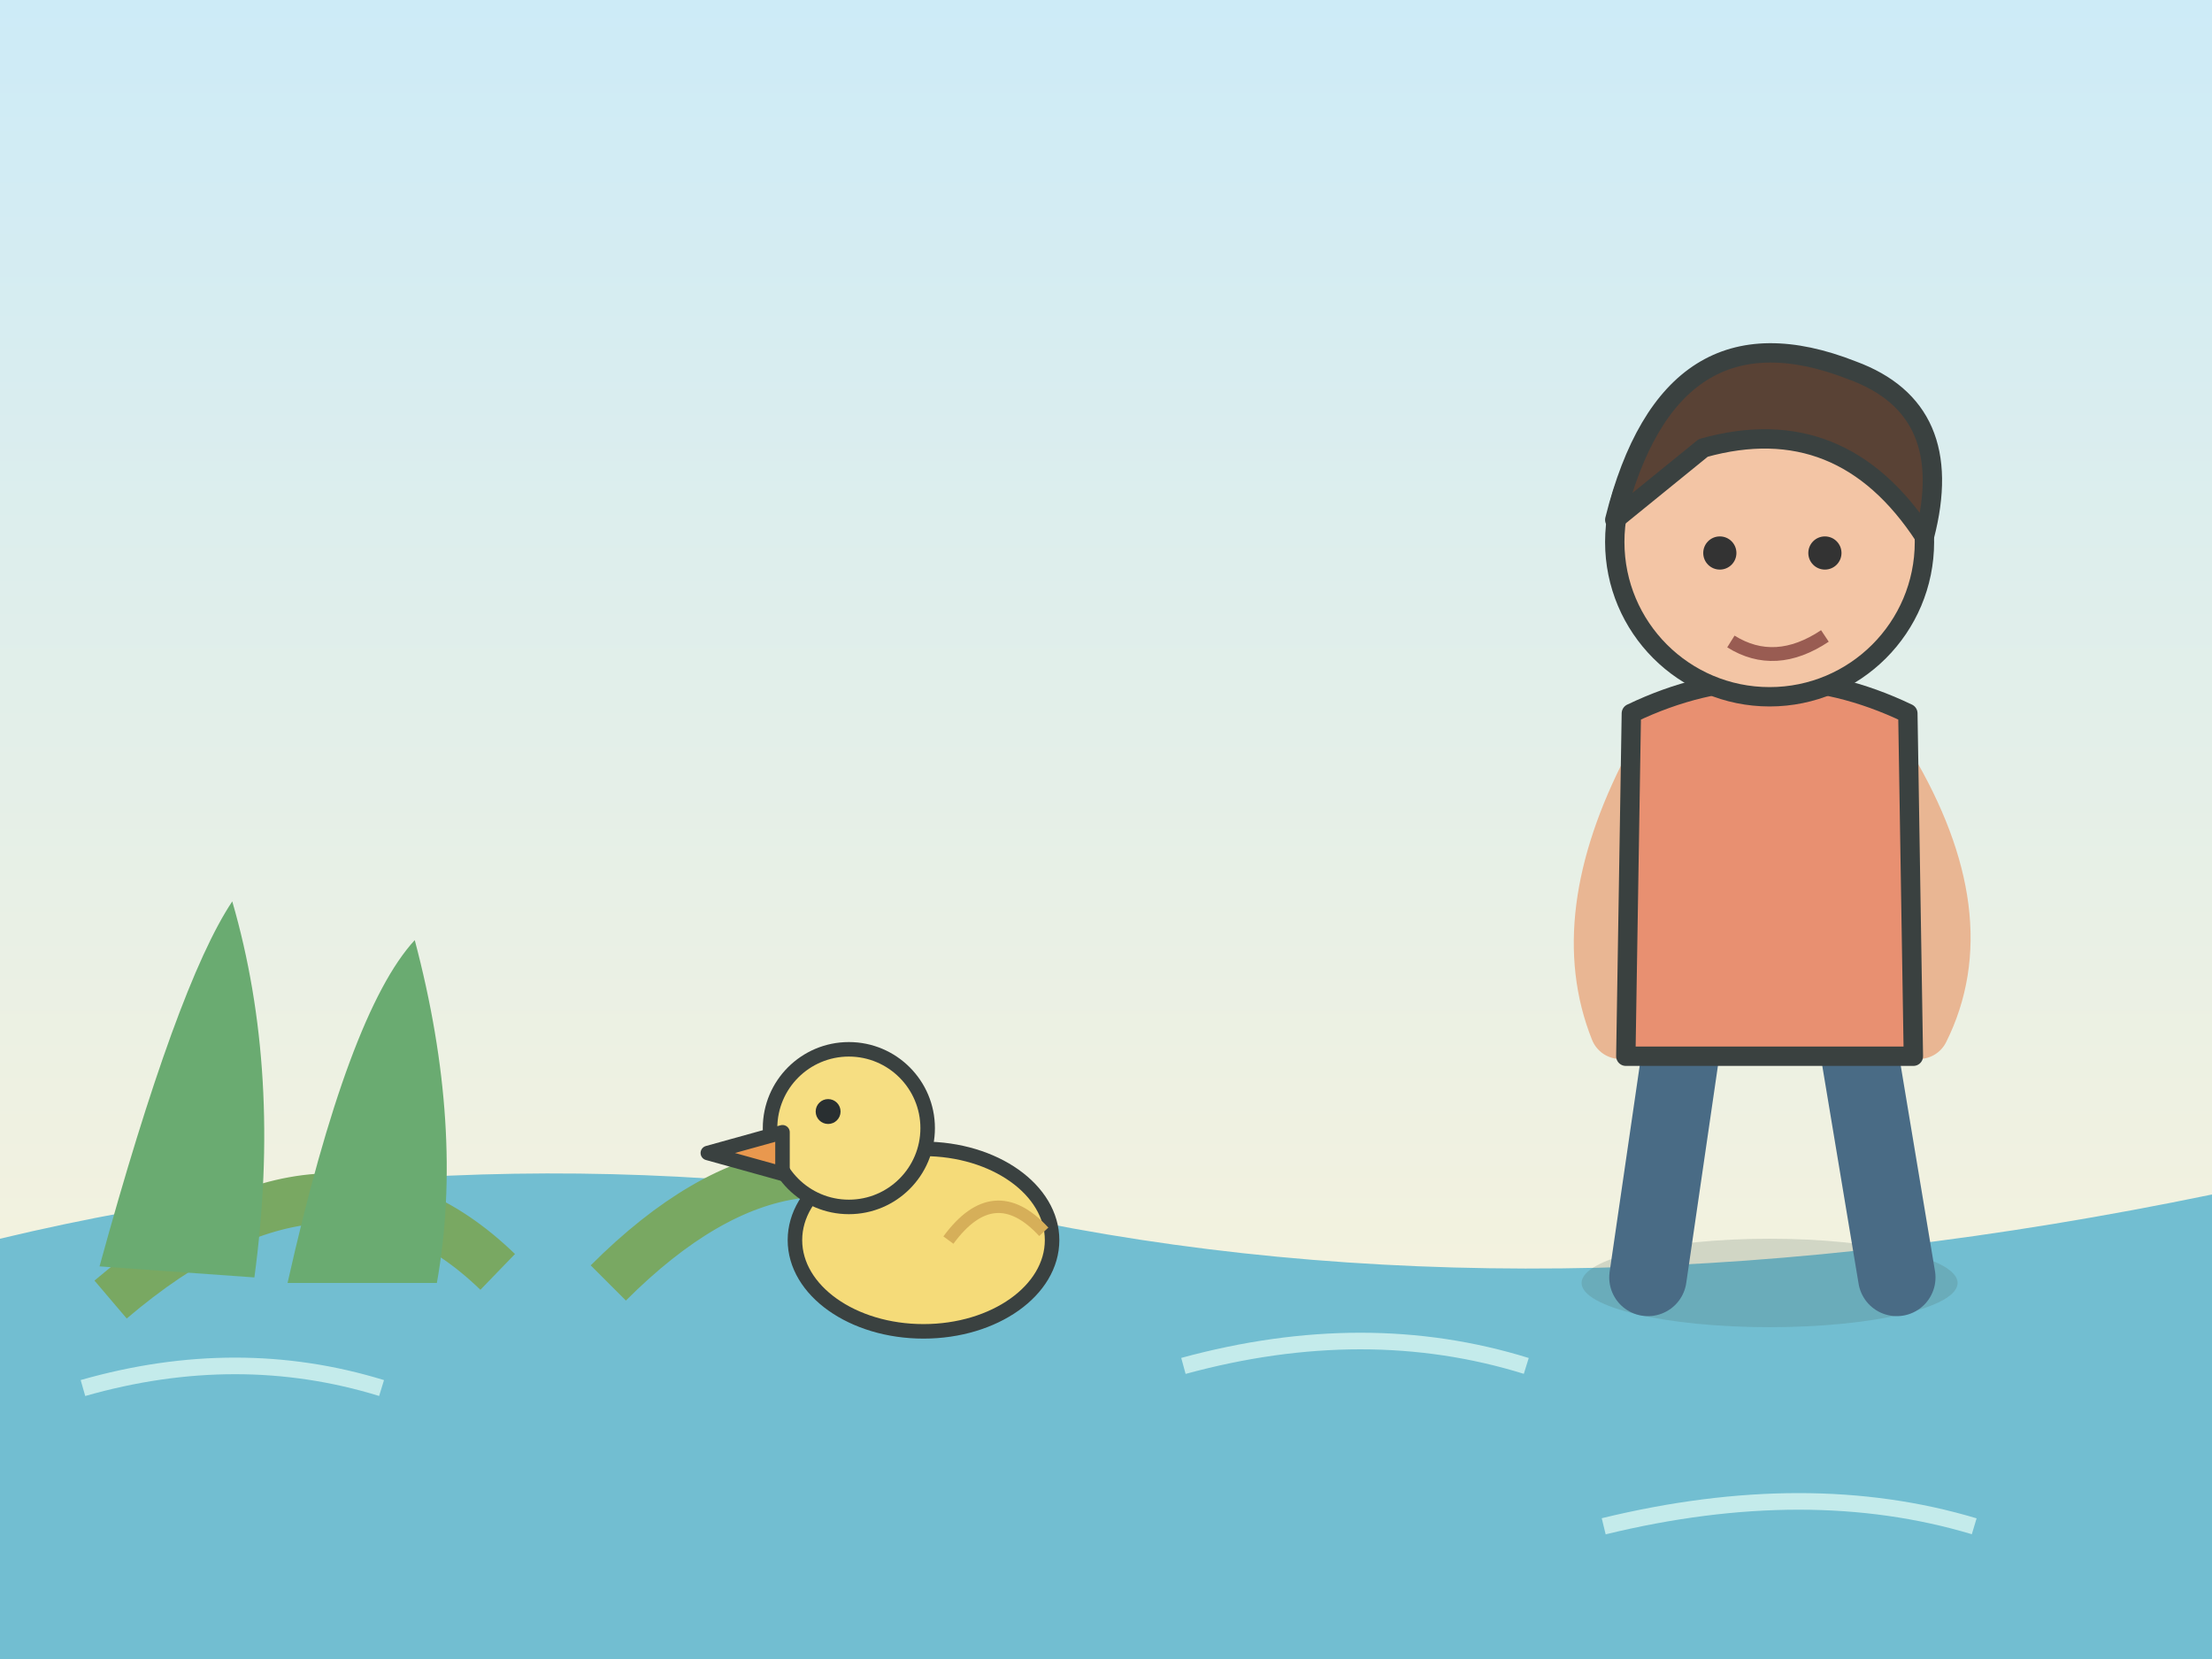
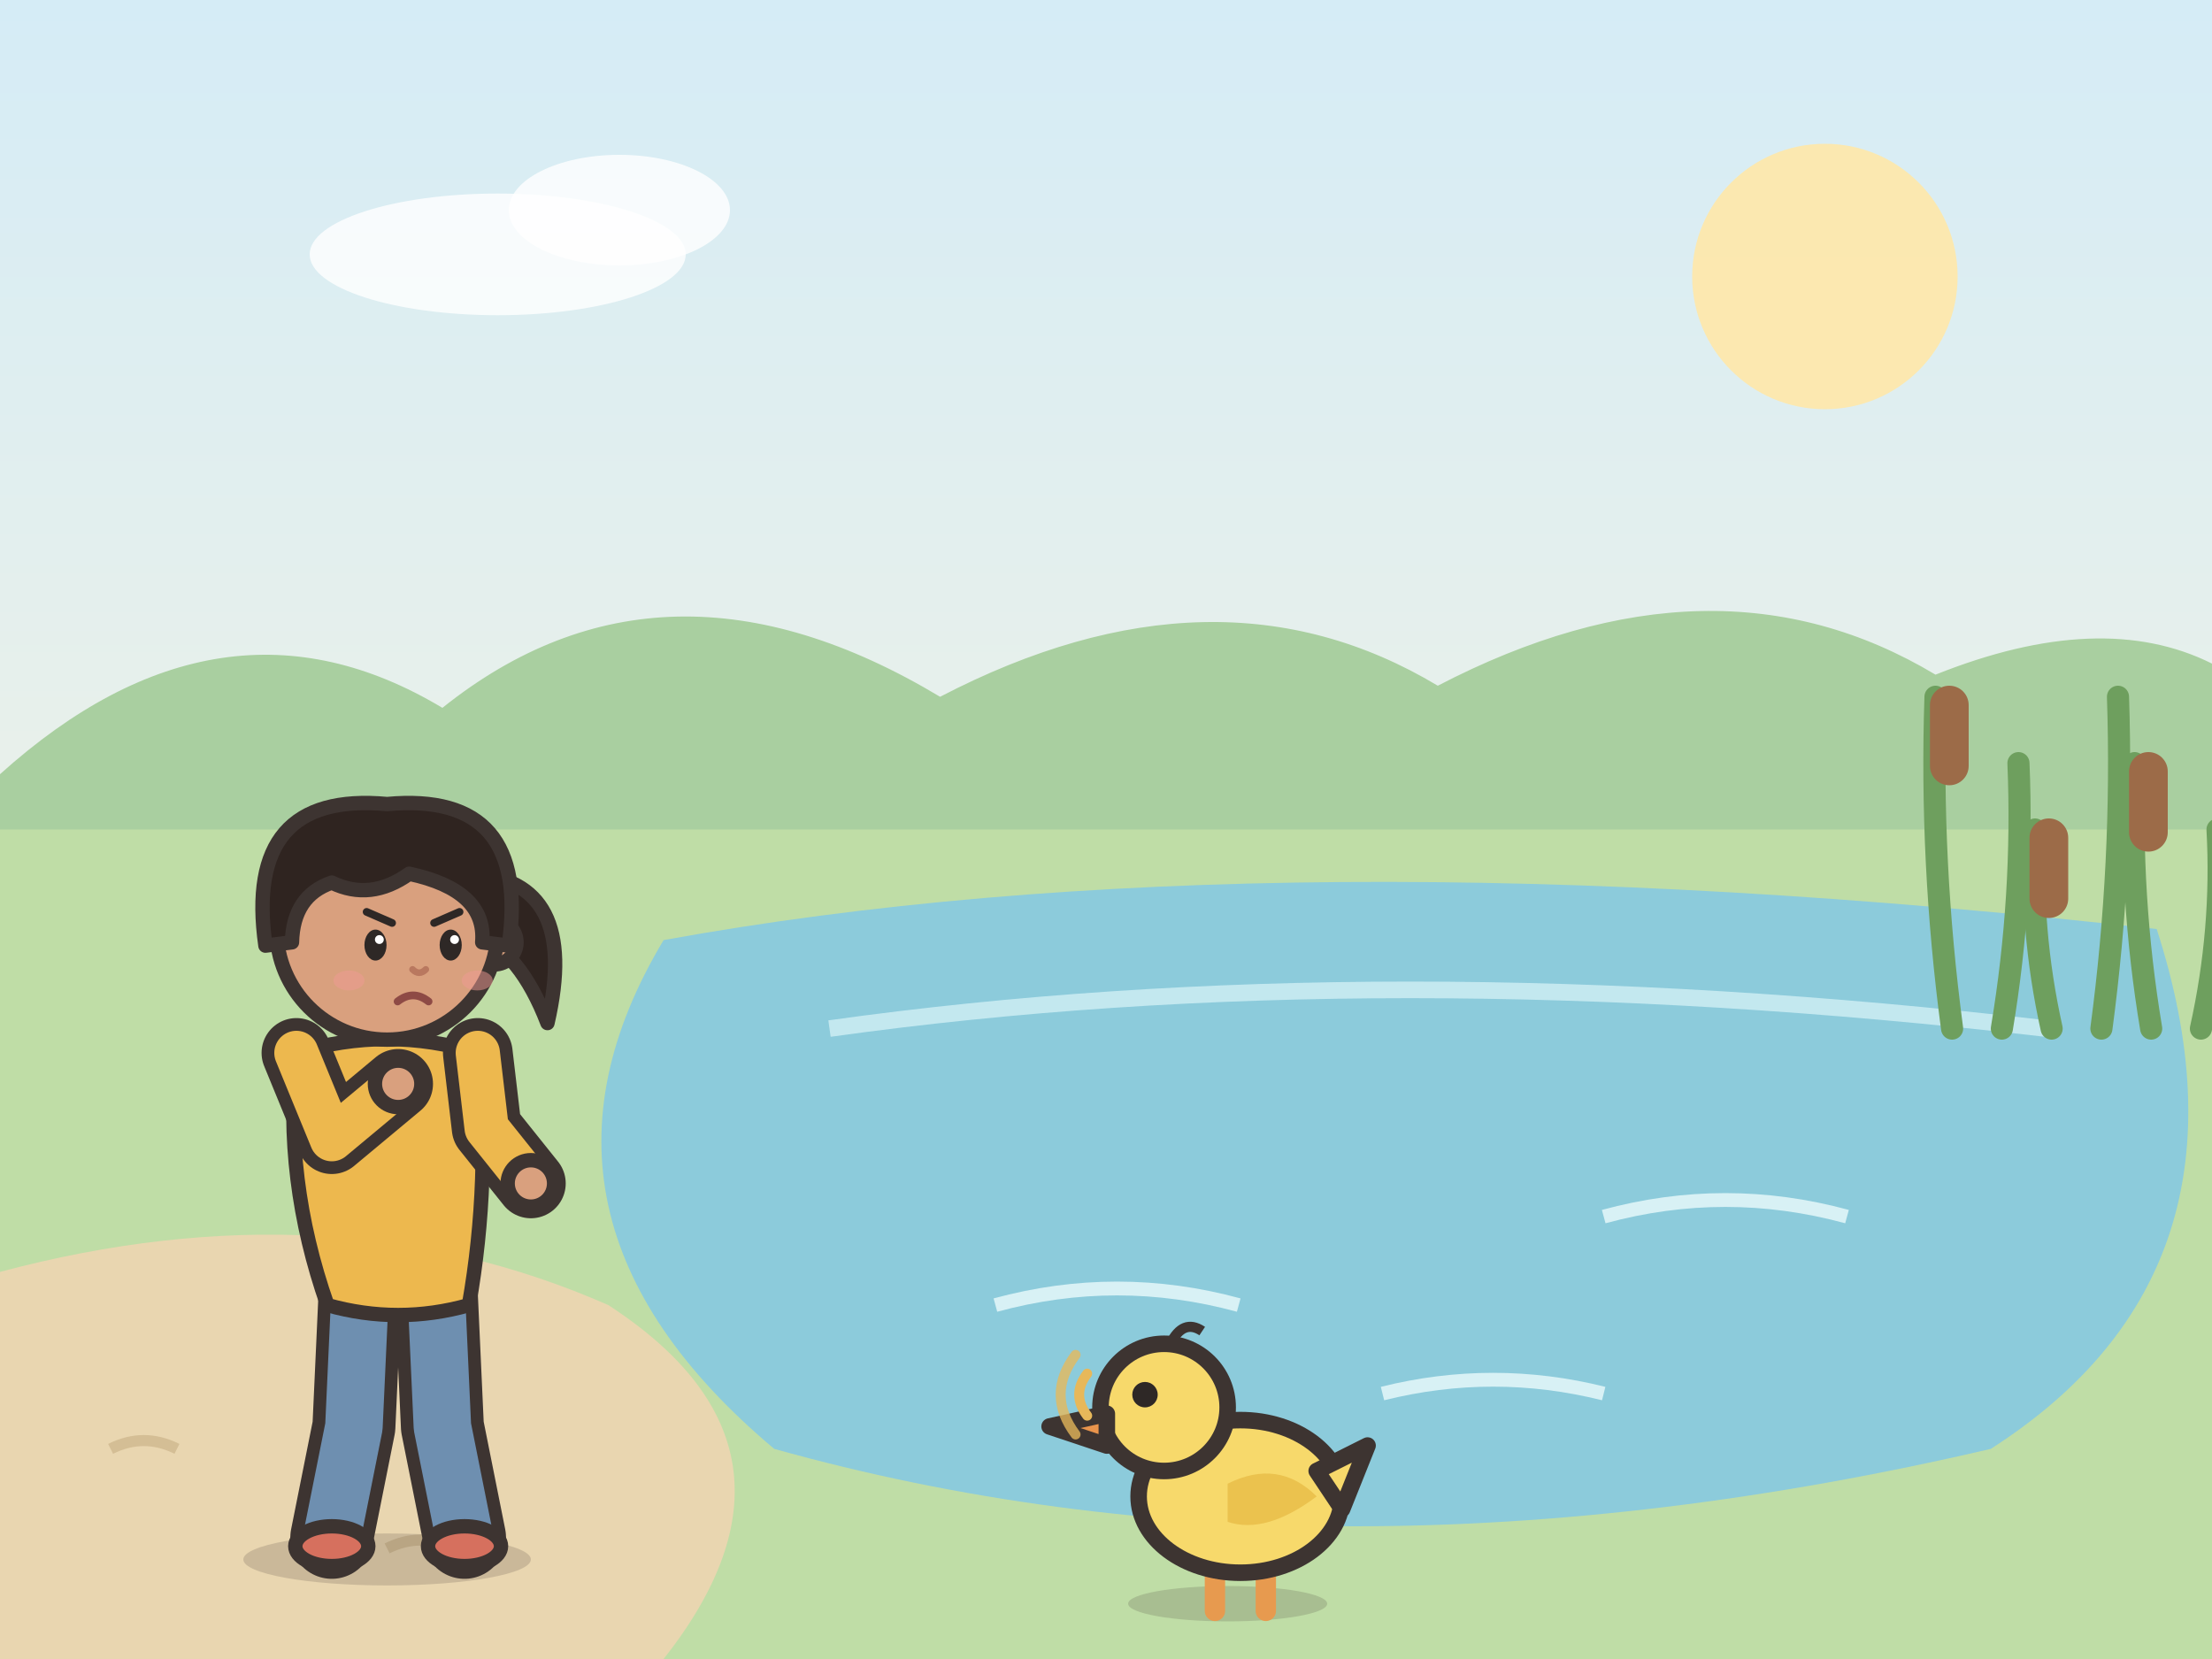
<svg xmlns="http://www.w3.org/2000/svg" viewBox="0 0 400 300" role="img" aria-labelledby="t d">
  <defs>
-     <linearGradient id="bg" x2="0" y2="1">
-       <stop stop-color="#CDEBF7" />
-       <stop offset="1" stop-color="#FFF4D7" />
-     </linearGradient>
-     <linearGradient id="cloth" x2="1" y2="1">
-       <stop stop-color="#F39B79" />
-       <stop offset="1" stop-color="#C95D55" />
-     </linearGradient>
+     <radialGradient id="glow">
+       <stop offset="0" stop-color="#FFF6C8" stop-opacity=".95" />
+       <stop offset="1" stop-color="#FFF6C8" stop-opacity="0" />
+     </radialGradient>
  </defs>
-   <rect width="400" height="300" fill="url(#bg)" />
-   <path d="M0 237 Q95 212 196 235 T400 228 V300 H0Z" fill="#A9CF91" />
-   <path d="M0 264 Q130 245 260 264 T400 250 V300 H0Z" fill="#78B47A" opacity=".55" />
-   <path d="M0 224 Q92 202 188 221 T400 216 V300 H0Z" fill="#72BED1" />
-   <g fill="none" stroke="#C4EBEB" stroke-width="3">
-     <path d="M15 251 q28 -8 54 0 M214 247 q33 -9 62 0 M290 276 q37 -9 67 0" />
+   <linearGradient id="sky" x1="0" y1="0" x2="0" y2="1">
+     <stop stop-color="#D5ECF6" />
+     <stop offset="1" stop-color="#FFF5DD" />
+   </linearGradient>
+   <rect width="400" height="300" fill="url(#sky)" />
+   <circle cx="330" cy="50" r="24" fill="#FFE8A8" opacity=".9" />
+   <ellipse cx="90" cy="46" rx="34" ry="11" fill="#FFF" opacity=".8" />
+   <ellipse cx="112" cy="38" rx="20" ry="10" fill="#FFF" opacity=".8" />
+   <path d="M0 140 Q40 104 80 128 Q120 96 170 126 Q220 100 260 124 Q310 98 350 122 Q380 110 400 120 V160 H0Z" fill="#A9CFA0" />
+   <path d="M0 150 H400 V300 H0Z" fill="#BFDDA6" />
+   <path d="M120 170 Q230 150 390 168 Q410 230 360 262 Q240 290 140 262 Q90 220 120 170Z" fill="#8CCBDB" />
+   <path d="M150 186 Q250 172 370 186" fill="none" stroke="#C9EBF2" stroke-width="3" opacity=".9" />
+   <path d="M180 236 q22 -6 44 0 M290 220 q22 -6 44 0 M250 252 q20 -5 40 0" stroke="#D8F1F5" stroke-width="2.5" fill="none" />
+   <path d="M0 230 Q60 214 110 236 Q150 262 120 300 H0Z" fill="#E9D6B0" />
+   <path d="M20 262 q6 -3 12 0 M58 248 q6 -3 12 0 M70 280 q6 -3 12 0" stroke="#D4BE95" stroke-width="2" fill="none" />
+   <path d="M353.0 186 Q349.0 156.0 350.0 126" fill="none" stroke="#6E9F5E" stroke-width="4" stroke-linecap="round" />
+   <rect x="349.0" y="124" width="7" height="18" rx="3.5" fill="#9C6B48" />
+   <path d="M362.0 186 Q366.0 162.0 365.0 138" fill="none" stroke="#6E9F5E" stroke-width="4" stroke-linecap="round" />
+   <path d="M371.0 186 Q367.0 168.0 368.0 150" fill="none" stroke="#6E9F5E" stroke-width="4" stroke-linecap="round" />
+   <rect x="367.0" y="148" width="7" height="18" rx="3.5" fill="#9C6B48" />
+   <path d="M380.0 186 Q384.0 156.0 383.0 126" fill="none" stroke="#6E9F5E" stroke-width="4" stroke-linecap="round" />
+   <path d="M389.0 186 Q385.0 162.0 386.0 138" fill="none" stroke="#6E9F5E" stroke-width="4" stroke-linecap="round" />
+   <rect x="385.0" y="136" width="7" height="18" rx="3.5" fill="#9C6B48" />
+   <path d="M398.0 186 Q402.0 168.0 401.0 150" fill="none" stroke="#6E9F5E" stroke-width="4" stroke-linecap="round" />
+   <ellipse cx="222.0" cy="290.0" rx="18.0" ry="3.2" fill="#3D3431" opacity="0.18" />
+   <g transform="translate(222 266) scale(1.15 1.15)">
+     <path d="M-2 14 V22 M6 14 V22" stroke="#E79A4F" stroke-width="3.2" stroke-linecap="round" />
+     <ellipse cx="2" cy="4" rx="16" ry="12" fill="#F7D96B" stroke="#3D3431" stroke-width="2.6" stroke-linejoin="round" stroke-linecap="round" />
+     <path d="M14 0 L22 -4 L18 6Z" fill="#F7D96B" stroke="#3D3431" stroke-width="2.6" stroke-linejoin="round" stroke-linecap="round" />
+     <path d="M0 2 Q8 -2 14 4 Q6 10 0 8Z" fill="#EBC24E" />
+     <circle cx="-10" cy="-10" r="10" fill="#F7D96B" stroke="#3D3431" stroke-width="2.6" stroke-linejoin="round" stroke-linecap="round" />
+     <circle cx="-13" cy="-12" r="2" fill="#2E2826" />
+     <path d="M-19 -9 L-28 -7 L-19 -4Z" fill="#E9944C" stroke="#3D3431" stroke-width="2.6" stroke-linejoin="round" stroke-linecap="round" />
+     <path d="M-9 -20 q2 -4 5 -2" stroke="#3D3431" stroke-width="1.6" fill="none" />
  </g>
-   <path d="M20 235 Q60 201 90 230 M110 232 Q145 197 176 223" fill="none" stroke="#79A862" stroke-width="9" />
-   <g transform="translate(167 210) scale(0.75)">
-     <ellipse cx="0" cy="19" rx="31" ry="22" fill="#F5DB79" stroke="#3A4140" stroke-width="3.5" stroke-linecap="round" stroke-linejoin="round" />
-     <circle cx="-18" cy="-8" r="19" fill="#F6DE82" stroke="#3A4140" stroke-width="3.5" stroke-linecap="round" stroke-linejoin="round" />
-     <path d="M-34 -7 L-52 -2 L-34 3Z" fill="#E9984E" stroke="#3A4140" stroke-width="3.5" stroke-linecap="round" stroke-linejoin="round" />
-     <circle cx="-23" cy="-12" r="3" fill="#292F31" />
-     <path d="M6 19 Q17 4 29 17" fill="none" stroke="#D6AF59" stroke-width="3" />
-   </g>
-   <g>
-     <ellipse cx="320" cy="232" rx="34" ry="8" fill="#4C665E" opacity=".2" />
-     <path d="M305 183 L298 231 M335 183 L343 231" stroke="#496B85" stroke-width="14" stroke-linecap="round" />
-     <path d="M299 139 Q285 166 293 186 M341 139 Q357 166 347 186" fill="none" stroke="#E9B693" stroke-width="11" stroke-linecap="round" />
-     <path d="M295 129 Q320 117 345 129 L346 191 H294Z" fill="#E89071" stroke="#3A4140" stroke-width="3.5" stroke-linecap="round" stroke-linejoin="round" />
-     <circle cx="320" cy="98" r="28" fill="#F3C5A5" stroke="#3A4140" stroke-width="3.5" stroke-linecap="round" stroke-linejoin="round" />
-     <path d="M292 94 Q302 54 335 67 Q354 74 348 97 Q333 74 308 81Z" fill="#594235" stroke="#3A4140" stroke-width="3.5" stroke-linecap="round" stroke-linejoin="round" />
-     <circle cx="311" cy="100" r="3" fill="#333" />
-     <circle cx="330" cy="100" r="3" fill="#333" />
-     <path d="M313 116 Q321 121 330 115" fill="none" stroke="#995C52" stroke-width="2.5" />
-   </g>
-   <g fill="#6AAB71">
-     <path d="M18 229 q14 -51 24 -66 q9 31 4 68" />
-     <path d="M52 232 q11 -49 23 -62 q9 34 4 62" />
-   </g>
+   <path d="M196.6 248.4 Q193.7 252.2 196.6 256.0" fill="none" stroke="#E7B85A" stroke-width="1.8" stroke-linecap="round" opacity="1.00" />
+   <path d="M194.5 245.0 Q189.1 252.2 194.5 259.4" fill="none" stroke="#E7B85A" stroke-width="1.8" stroke-linecap="round" opacity="0.78" />
+   <ellipse cx="70.0" cy="282.0" rx="26.0" ry="4.7" fill="#3D3431" opacity="0.18" />
+   <path d="M65.1 234.0 L64.0 258.0 L60.0 278.0" fill="none" stroke="#3D3431" stroke-width="15.0" stroke-linecap="round" stroke-linejoin="round" />
+   <path d="M65.1 234.0 L64.0 258.0 L60.0 278.0" fill="none" stroke="#6E8FB0" stroke-width="10.4" stroke-linecap="round" stroke-linejoin="round" />
+   <ellipse cx="60.0" cy="279.6" rx="6.6" ry="3.6" fill="#D6705E" stroke="#3D3431" stroke-width="2.6" stroke-linejoin="round" stroke-linecap="round" />
+   <path d="M78.9 234.0 L80.0 258.0 L84.0 278.0" fill="none" stroke="#3D3431" stroke-width="15.0" stroke-linecap="round" stroke-linejoin="round" />
+   <path d="M78.9 234.0 L80.0 258.0 L84.0 278.0" fill="none" stroke="#6E8FB0" stroke-width="10.4" stroke-linecap="round" stroke-linejoin="round" />
+   <ellipse cx="84.0" cy="279.6" rx="6.6" ry="3.6" fill="#D6705E" stroke="#3D3431" stroke-width="2.6" stroke-linejoin="round" stroke-linecap="round" />
+   <path d="M53.6 190.4 Q70.0 185.4 86.4 190.4 Q88.8 213.2 84.8 236.0 Q72.0 239.6 59.2 236.0 Q51.2 213.2 53.6 190.4Z" fill="#EDB84E" stroke="#3D3431" stroke-width="2.6" stroke-linejoin="round" stroke-linecap="round" />
+   <path d="M53.6 190.4 L60.0 206.0 L72.0 196.0" fill="none" stroke="#3D3431" stroke-width="12.6" stroke-linecap="round" stroke-linejoin="round" />
+   <path d="M53.6 190.4 L60.0 206.0 L72.0 196.0" fill="none" stroke="#EDB84E" stroke-width="8.0" stroke-linecap="round" stroke-linejoin="round" />
+   <circle cx="72.0" cy="196.0" r="4.2" fill="#D9A07E" stroke="#3D3431" stroke-width="2.6" stroke-linejoin="round" stroke-linecap="round" />
+   <path d="M86.4 190.4 L88.0 204.0 L96.0 214.0" fill="none" stroke="#3D3431" stroke-width="12.6" stroke-linecap="round" stroke-linejoin="round" />
+   <path d="M86.4 190.4 L88.0 204.0 L96.0 214.0" fill="none" stroke="#EDB84E" stroke-width="8.0" stroke-linecap="round" stroke-linejoin="round" />
+   <circle cx="96.0" cy="214.0" r="4.2" fill="#D9A07E" stroke="#3D3431" stroke-width="2.6" stroke-linejoin="round" stroke-linecap="round" />
+   <path d="M85.0 158.0 Q105.0 159.0 99.0 185.0 Q94.0 172.0 86.0 169.0Z" fill="#2F2420" stroke="#3D3431" stroke-width="2.6" stroke-linejoin="round" stroke-linecap="round" />
+   <circle cx="89.4" cy="170.4" r="4.0" fill="#D9A07E" stroke="#3D3431" stroke-width="2.6" stroke-linejoin="round" stroke-linecap="round" />
+   <circle cx="70.0" cy="168.0" r="20.0" fill="#D9A07E" stroke="#3D3431" stroke-width="2.6" stroke-linejoin="round" stroke-linecap="round" />
+   <ellipse cx="67.9" cy="170.9" rx="2.0" ry="2.8" fill="#2E2826" />
+   <circle cx="68.6" cy="169.9" r="0.8" fill="#FFF" />
+   <path d="M70.9 166.9 L66.3 164.9" stroke="#2E2826" stroke-width="1.4" stroke-linecap="round" />
+   <ellipse cx="81.5" cy="170.9" rx="2.0" ry="2.8" fill="#2E2826" />
+   <circle cx="82.2" cy="169.9" r="0.8" fill="#FFF" />
+   <path d="M78.5 166.9 L83.1 164.9" stroke="#2E2826" stroke-width="1.4" stroke-linecap="round" />
+   <path d="M74.6 175.3 Q75.8 176.5 77.0 175.3" fill="none" stroke="#B9785F" stroke-width="1.2" stroke-linecap="round" />
+   <ellipse cx="63.1" cy="177.3" rx="2.8" ry="1.8" fill="#F09A93" opacity=".5" />
+   <ellipse cx="86.3" cy="177.3" rx="2.8" ry="1.8" fill="#F09A93" opacity=".5" />
+   <path d="M71.9 181.1 Q74.7 178.9 77.5 181.1" fill="none" stroke="#8E4A45" stroke-width="1.4" stroke-linecap="round" />
+   <path d="M48.0 171.0 Q44.0 143.0 70.0 145.4 Q96.0 143.0 92.0 171.0 L87.2 170.4 Q88.0 161.0 74.0 158.0 Q67.0 163.0 60.0 159.6 Q53.0 162.0 52.8 170.4Z" fill="#2F2420" stroke="#3D3431" stroke-width="2.6" stroke-linejoin="round" stroke-linecap="round" />
</svg>
